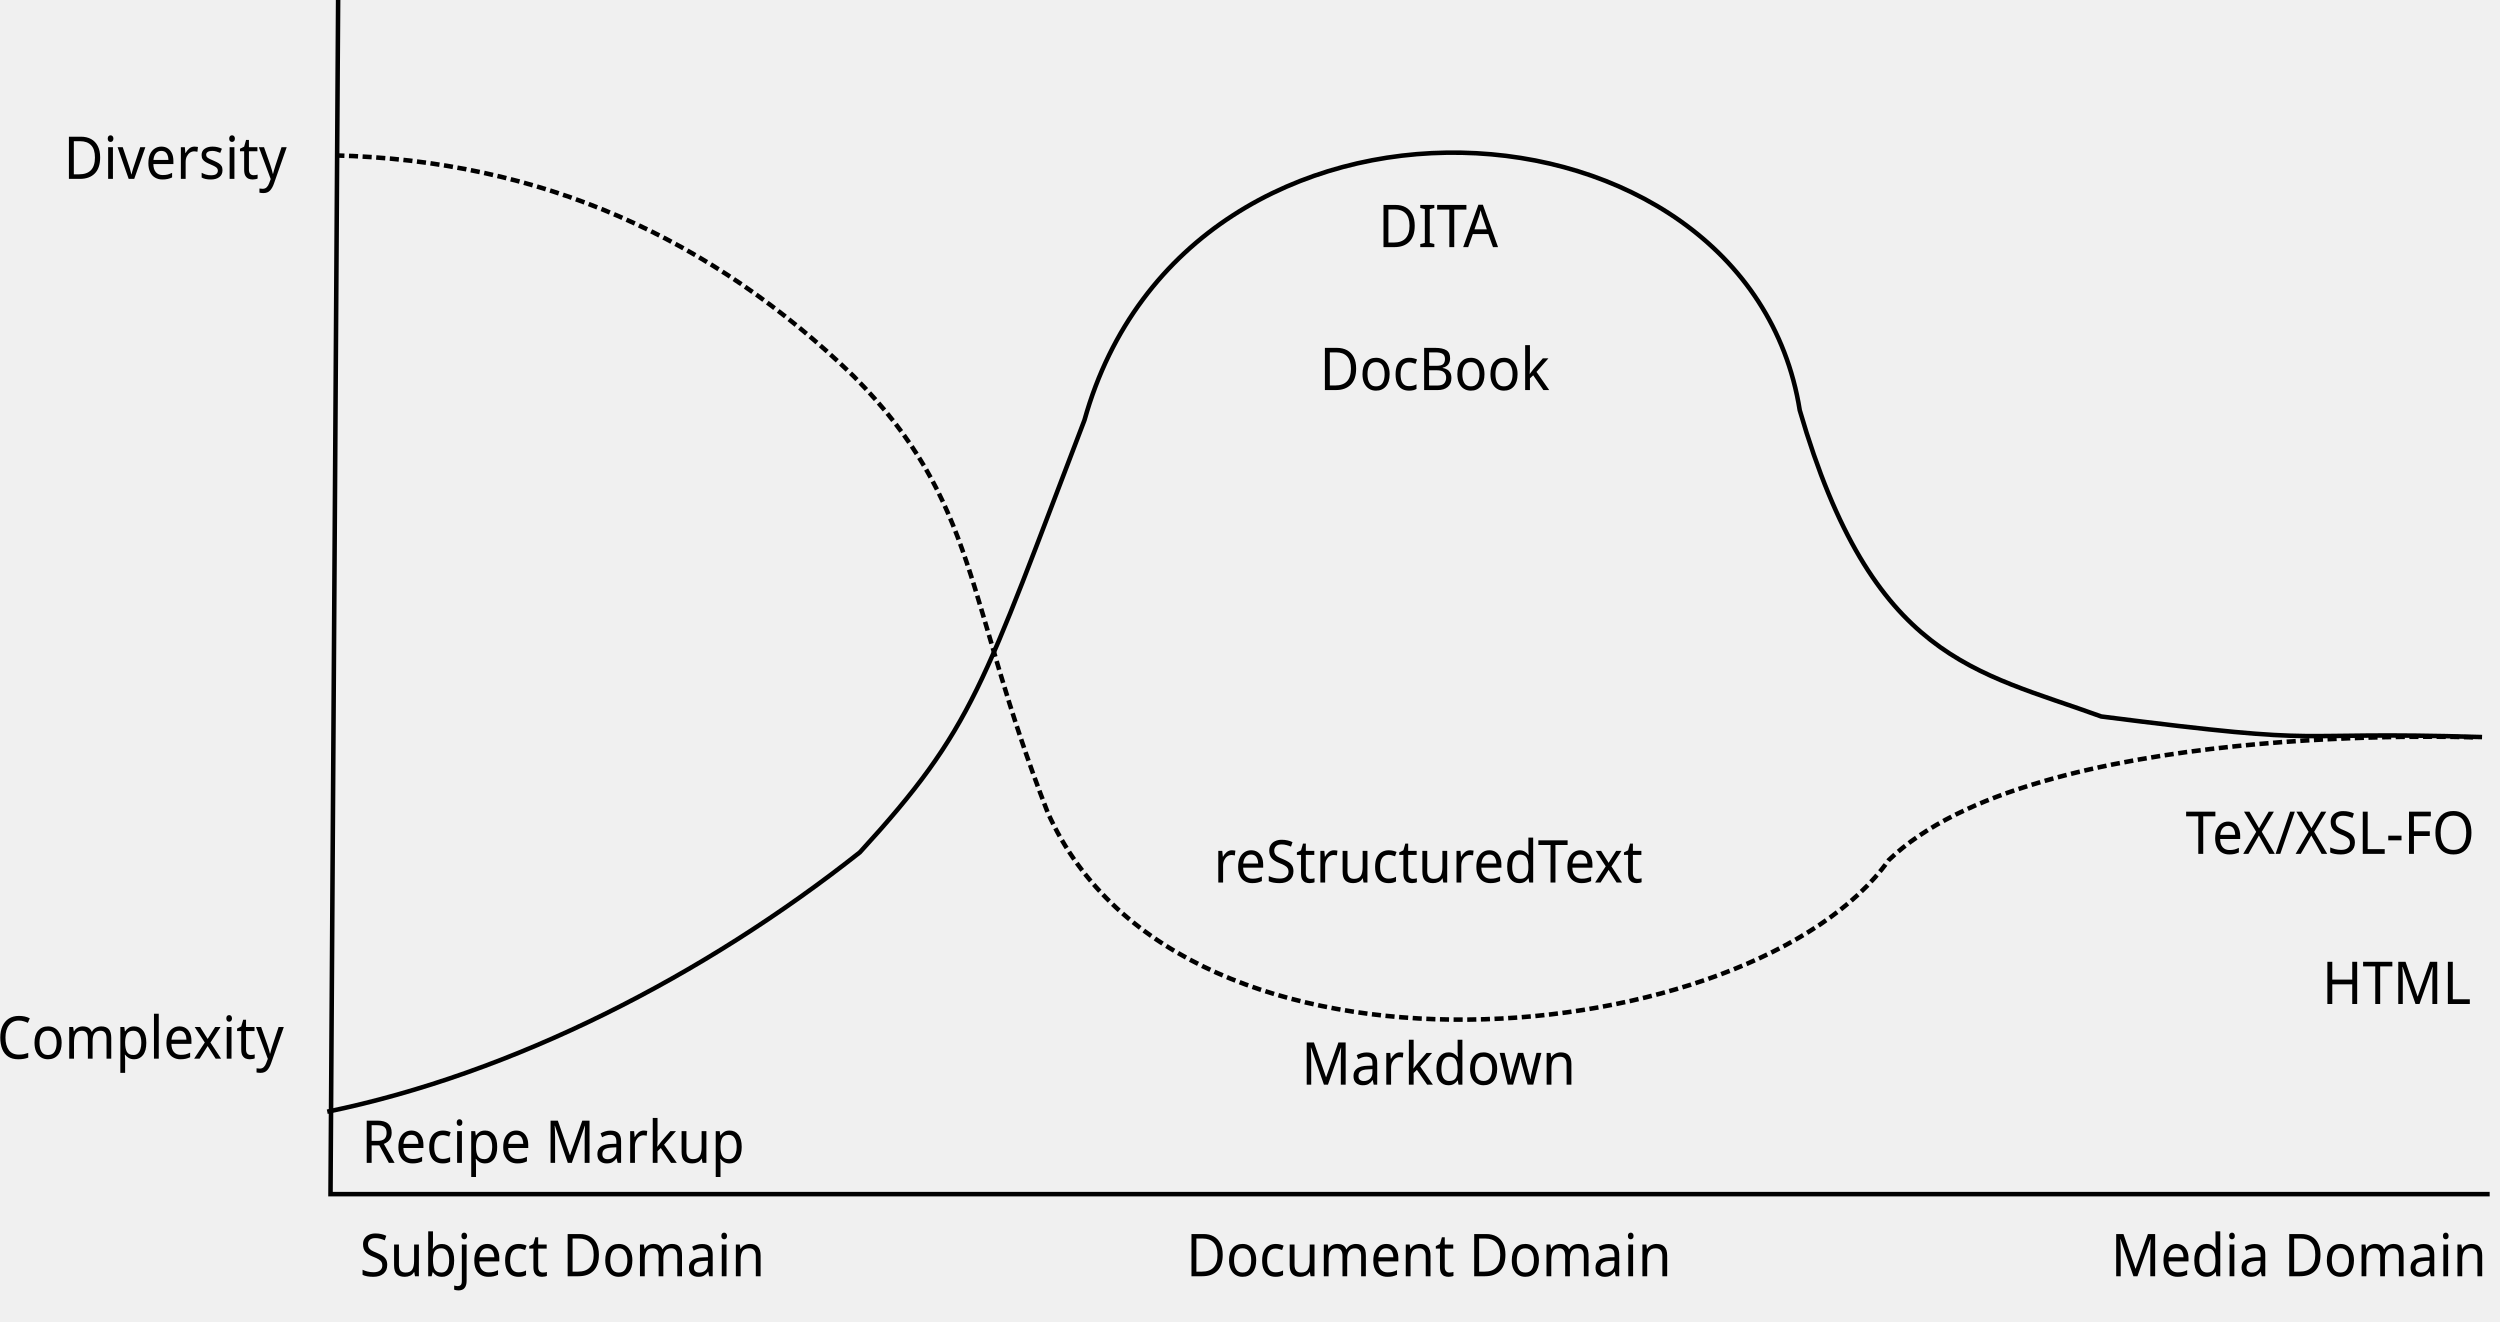
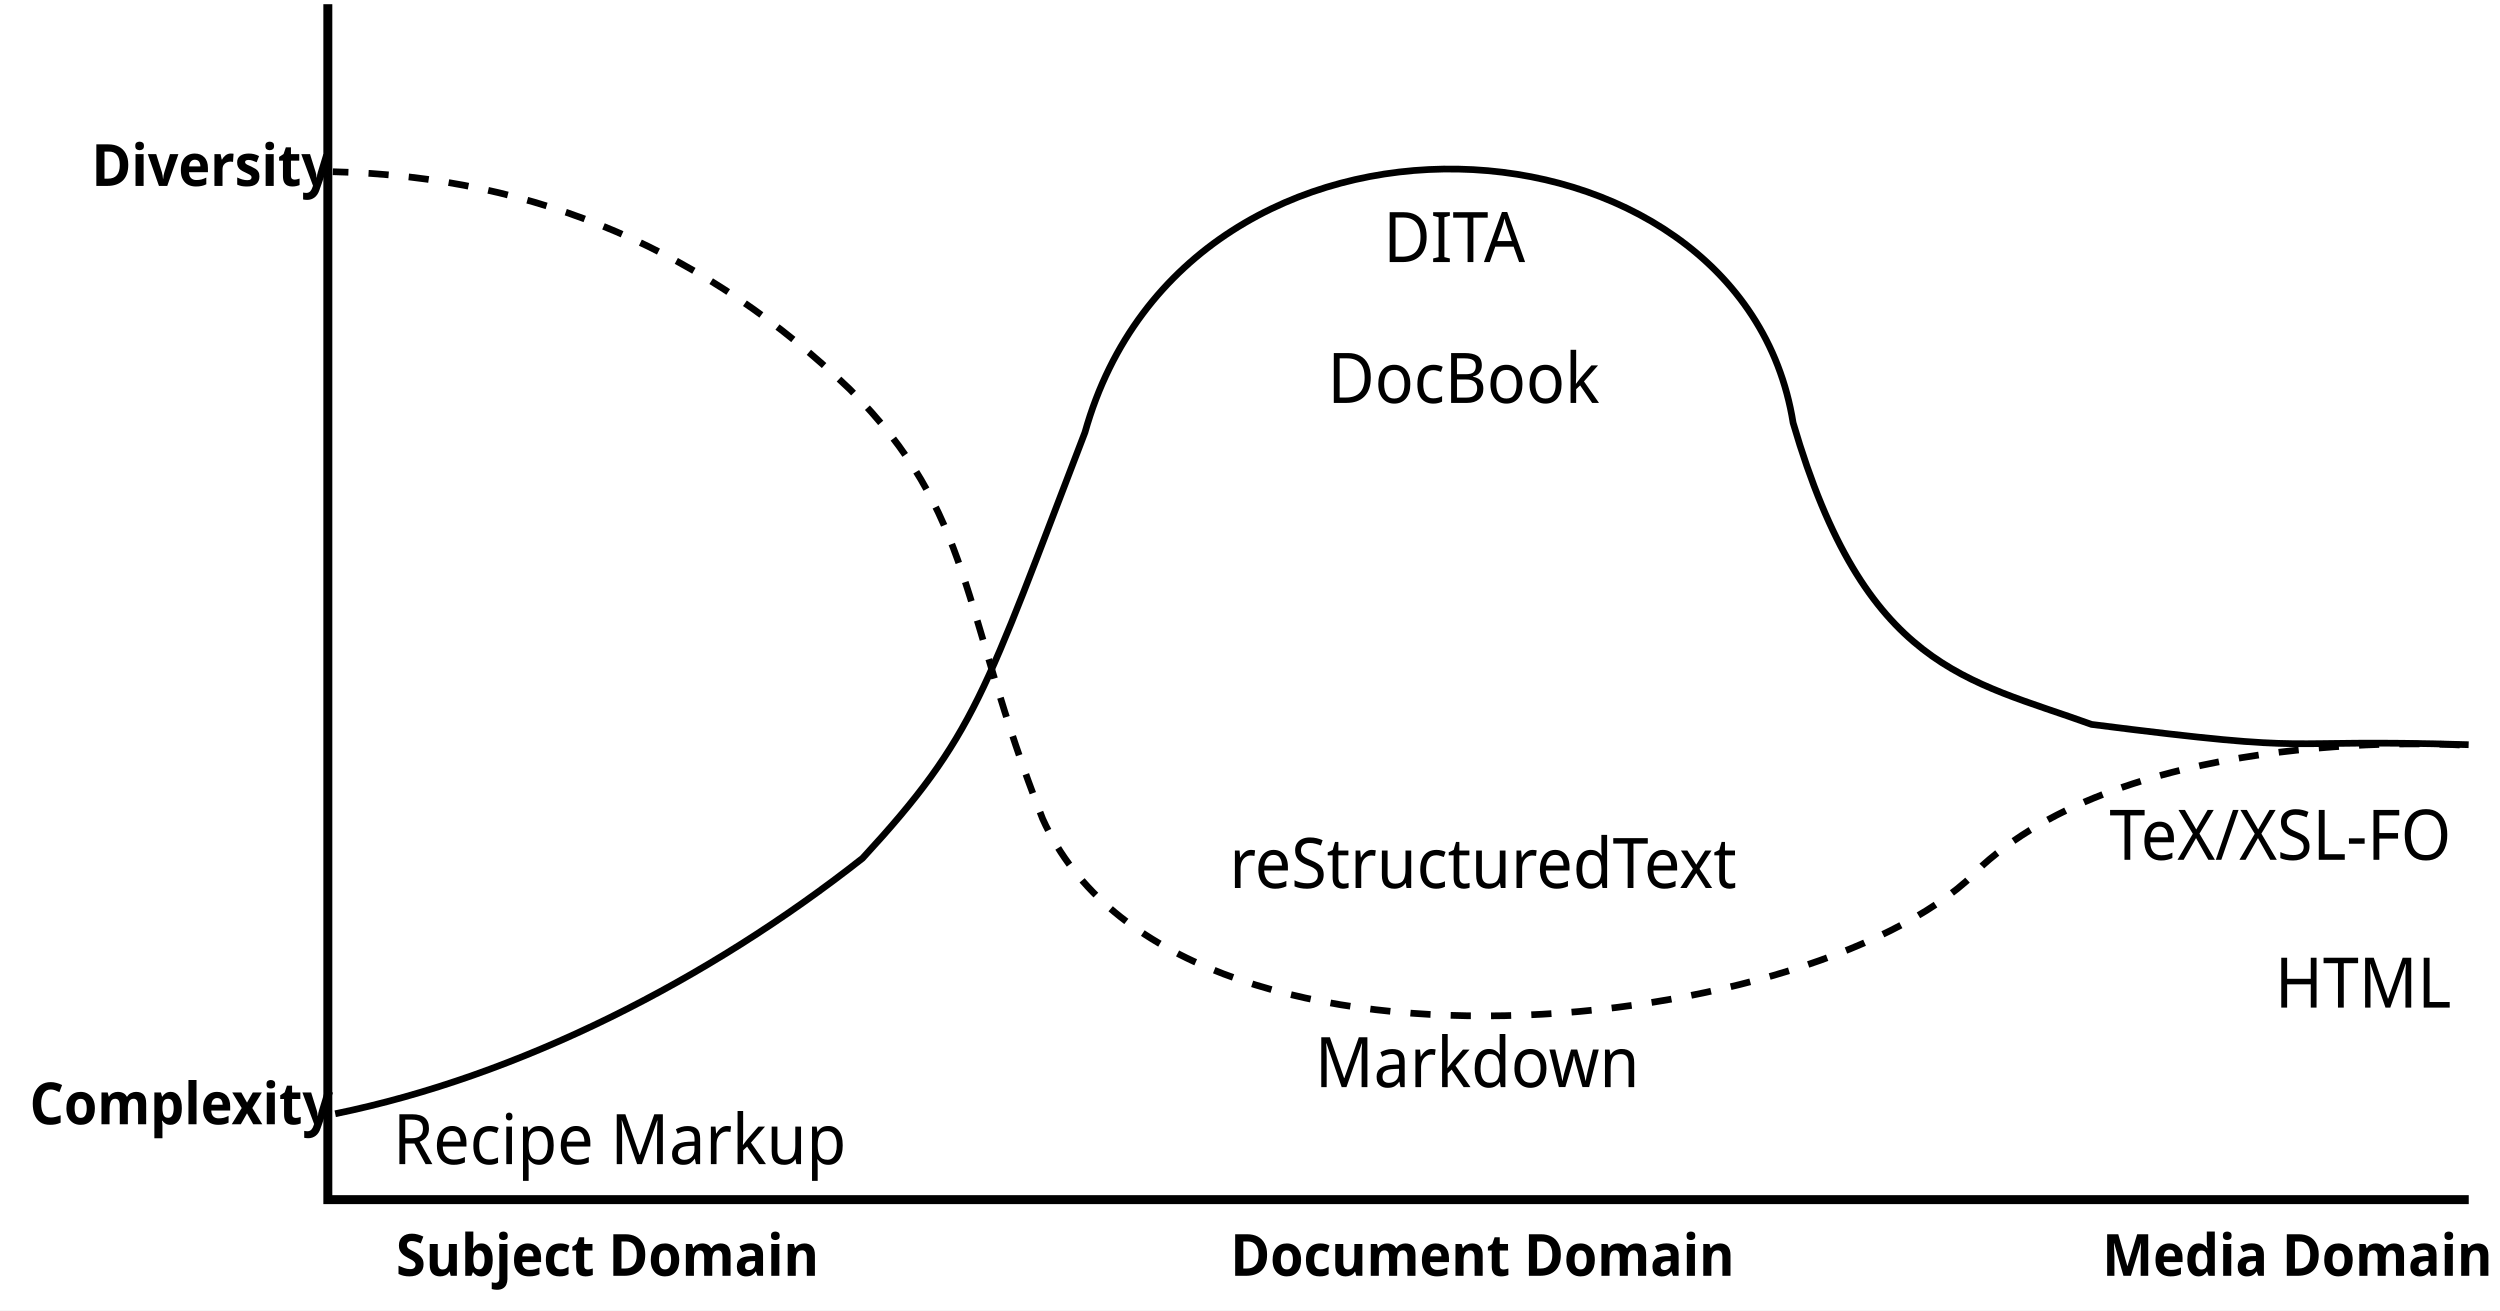
- <svg xmlns="http://www.w3.org/2000/svg" width="155.124mm" height="81.968mm" viewBox="0 0 549.651 290.436" id="svg2" version="1.1">
+ <svg xmlns="http://www.w3.org/2000/svg" width="6.2in" height="3.25in" viewBox="0 0 558 292.5" id="svg2" version="1.1">
  <defs id="defs4" />
-   <g id="layer1" transform="translate(-19.76964,-114.4752)">
-     <path style="fill:none;fill-rule:evenodd;stroke:#000000;stroke-width:1px;stroke-linecap:butt;stroke-linejoin:miter;stroke-opacity:1" d="m 91.72,358.899 c 40.899,-8.411 82.71,-29.821 117.091,-57.025 25.146,-27.419 26.964,-36.486 49.397,-95.055 22.891,-81.807 145.769,-74.198 157.255,-2.143 15.978,55.007 38.695,57.281 66.289,67.324 53.441,6.827 37.863,3.132 83.724,4.526" id="path3336" />
-     <path style="fill:none;fill-rule:evenodd;stroke:#000000;stroke-width:1px;stroke-linecap:butt;stroke-linejoin:miter;stroke-opacity:1" d="m 94.109,114.478 -1.674,262.534 474.716,0" id="path3338" />
-     <path style="fill:none;fill-rule:evenodd;stroke:#000000;stroke-width:1;stroke-linecap:butt;stroke-linejoin:miter;stroke-miterlimit:4;stroke-dasharray:2, 1;stroke-dashoffset:0;stroke-opacity:1" d="m 563.493,276.59 c 0,0 -96.549,-3.776 -128.469,26.989 C 405.521,345.34 279.464,358.831 250.106,293.079 231.775,246.081 235.015,224.984 207.431,197.165 176.342,167.093 138.994,149.707 93.126,148.635" id="path3336-9" />
-     <text xml:space="preserve" style="font-style:normal;font-weight:normal;font-size:18.283px;line-height:125%;font-family:Sans;letter-spacing:0px;word-spacing:0px;fill:#000000;fill-opacity:1;stroke:none;stroke-width:1px;stroke-linecap:butt;stroke-linejoin:miter;stroke-opacity:1" x="19.855" y="333.934" id="text4155" transform="scale(0.9616829,1.039844)">
-       <tspan id="tspan4157" x="19.855" y="333.934" style="font-size:12.5px">Complexity</tspan>
-     </text>
-     <text xml:space="preserve" style="font-style:normal;font-weight:normal;font-size:18.283px;line-height:125%;font-family:Sans;letter-spacing:0px;word-spacing:0px;fill:#000000;fill-opacity:1;stroke:none;stroke-width:1px;stroke-linecap:butt;stroke-linejoin:miter;stroke-opacity:1" x="35.093" y="147.912" id="text4155-9" transform="scale(0.9616829,1.039844)">
-       <tspan id="tspan4157-1" x="35.093" y="147.912" style="font-size:12.5px">Diversity</tspan>
-     </text>
-     <text xml:space="preserve" style="font-style:normal;font-weight:normal;font-size:18.283px;line-height:125%;font-family:Sans;letter-spacing:0px;word-spacing:0px;fill:#000000;fill-opacity:1;stroke:none;stroke-width:1px;stroke-linecap:butt;stroke-linejoin:miter;stroke-opacity:1" x="335.632" y="162.337" id="text4155-8" transform="scale(0.9616829,1.039844)">
-       <tspan id="tspan4157-5" x="335.632" y="162.337" style="font-size:12.5px">DITA</tspan>
-     </text>
-     <text xml:space="preserve" style="font-style:normal;font-weight:normal;font-size:18.283px;line-height:125%;font-family:Sans;letter-spacing:0px;word-spacing:0px;fill:#000000;fill-opacity:1;stroke:none;stroke-width:1px;stroke-linecap:butt;stroke-linejoin:miter;stroke-opacity:1" x="322.24" y="192.561" id="text4155-7" transform="scale(0.9616829,1.039844)">
-       <tspan id="tspan4157-12" x="322.24" y="192.561" style="font-size:12.5px">DocBook</tspan>
-     </text>
-     <text xml:space="preserve" style="font-style:normal;font-weight:normal;font-size:18.283px;line-height:125%;font-family:Sans;letter-spacing:0px;word-spacing:0px;fill:#000000;fill-opacity:1;stroke:none;stroke-width:1px;stroke-linecap:butt;stroke-linejoin:miter;stroke-opacity:1" x="318.078" y="339.424" id="text4155-1" transform="scale(0.9616829,1.039844)">
-       <tspan id="tspan4157-6" x="318.078" y="339.424" style="font-size:12.5px">Markdown</tspan>
-     </text>
-     <text xml:space="preserve" style="font-style:normal;font-weight:normal;font-size:18.283px;line-height:125%;font-family:Sans;letter-spacing:0px;word-spacing:0px;fill:#000000;fill-opacity:1;stroke:none;stroke-width:1px;stroke-linecap:butt;stroke-linejoin:miter;stroke-opacity:1" x="298.025" y="296.69" id="text4155-19" transform="scale(0.9616829,1.039844)">
-       <tspan id="tspan4157-3" x="298.025" y="296.69" style="font-size:12.5px">reStructuredText</tspan>
-     </text>
-     <text xml:space="preserve" style="font-style:normal;font-weight:normal;font-size:18.283px;line-height:125%;font-family:Sans;letter-spacing:0px;word-spacing:0px;fill:#000000;fill-opacity:1;stroke:none;stroke-width:1px;stroke-linecap:butt;stroke-linejoin:miter;stroke-opacity:1" x="103.175" y="355.954" id="text4155-1-4" transform="scale(0.9616829,1.039844)">
-       <tspan id="tspan4157-6-3" x="103.175" y="355.954" style="font-size:12.5px">Recipe Markup</tspan>
-     </text>
-     <text xml:space="preserve" style="font-style:normal;font-weight:normal;font-size:18.283px;line-height:125%;font-family:Sans;letter-spacing:0px;word-spacing:0px;fill:#000000;fill-opacity:1;stroke:none;stroke-width:1px;stroke-linecap:butt;stroke-linejoin:miter;stroke-opacity:1" x="102.804" y="379.927" id="text4155-1-3" transform="scale(0.9616829,1.039844)">
-       <tspan id="tspan4157-6-4" x="102.804" y="379.927" style="font-size:12.5px">Subject Domain</tspan>
-     </text>
-     <text xml:space="preserve" style="font-style:normal;font-weight:normal;font-size:18.283px;line-height:125%;font-family:Sans;letter-spacing:0px;word-spacing:0px;fill:#000000;fill-opacity:1;stroke:none;stroke-width:1px;stroke-linecap:butt;stroke-linejoin:miter;stroke-opacity:1" x="291.735" y="379.927" id="text4155-1-2" transform="scale(0.9616829,1.039844)">
-       <tspan id="tspan4157-6-6" x="291.735" y="379.927" style="font-size:12.5px">Document Domain</tspan>
-     </text>
-     <text xml:space="preserve" style="font-style:normal;font-weight:normal;font-size:18.283px;line-height:125%;font-family:Sans;letter-spacing:0px;word-spacing:0px;fill:#000000;fill-opacity:1;stroke:none;stroke-width:1px;stroke-linecap:butt;stroke-linejoin:miter;stroke-opacity:1" x="503.143" y="379.927" id="text4155-1-31" transform="scale(0.9616829,1.039844)">
-       <tspan id="tspan4157-6-9" x="503.143" y="379.927" style="font-size:12.5px">Media Domain</tspan>
-     </text>
-     <text xml:space="preserve" style="font-style:normal;font-weight:normal;font-size:18.283px;line-height:125%;font-family:Sans;letter-spacing:0px;word-spacing:0px;fill:#000000;fill-opacity:1;stroke:none;stroke-width:1px;stroke-linecap:butt;stroke-linejoin:miter;stroke-opacity:1" x="551.422" y="322.364" id="text4155-1-5" transform="scale(0.9616829,1.039844)">
-       <tspan id="tspan4157-6-1" x="551.422" y="322.364" style="font-size:12.5px">HTML</tspan>
-     </text>
-     <text xml:space="preserve" style="font-style:normal;font-weight:normal;font-size:18.283px;line-height:125%;font-family:Sans;letter-spacing:0px;word-spacing:0px;fill:#000000;fill-opacity:1;stroke:none;stroke-width:1px;stroke-linecap:butt;stroke-linejoin:miter;stroke-opacity:1" x="520.227" y="290.628" id="text4155-1-51" transform="scale(0.9616829,1.039844)">
-       <tspan id="tspan4157-6-43" x="520.227" y="290.628" style="font-size:12.5px">TeX/XSL-FO</tspan>
-     </text>
+   <g id="layer1" transform="translate(-19.76964,-112.4116)">
+     <rect style="opacity:1;fill:#ffffff;fill-opacity:1;fill-rule:nonzero;stroke:none;stroke-width:1;stroke-linecap:round;stroke-linejoin:miter;stroke-miterlimit:4;stroke-dasharray:4, 4;stroke-dashoffset:0;stroke-opacity:1" id="rect4211" width="558" height="292.5" x="19.77" y="112.412" />
+     <g id="g4182" transform="translate(5.294796,2.10552)">
+       <path id="path3336" d="m 89.295,358.898 c 41.108,-8.411 83.133,-29.821 117.691,-57.025 25.275,-27.419 27.102,-36.485 49.65,-95.055 23.008,-81.807 146.516,-74.198 158.06,-2.143 16.06,55.007 38.893,57.281 66.628,67.323 53.715,6.827 38.056,3.132 84.153,4.526" style="fill:none;fill-rule:evenodd;stroke:#000000;stroke-width:1.5;stroke-linecap:butt;stroke-linejoin:miter;stroke-miterlimit:4;stroke-dasharray:none;stroke-opacity:1" />
+       <path id="path3336-9" d="m 563.493,276.59 c 0,0 -71.495,-4.746 -106.649,26.989 -34.184,37.395 -180.017,55.251 -209.647,-10.5 -18.502,-46.998 -15.232,-68.095 -43.071,-95.913 -31.378,-30.072 -69.073,-47.458 -115.366,-48.53" style="fill:none;fill-rule:evenodd;stroke:#000000;stroke-width:1.5;stroke-linecap:butt;stroke-linejoin:miter;stroke-miterlimit:4;stroke-dasharray:4.5,4.5;stroke-dashoffset:0;stroke-opacity:1" />
+       <text transform="scale(0.9616829,1.039844)" id="text4155" y="347.398" x="21.935" style="font-style:normal;font-variant:normal;font-weight:normal;font-stretch:normal;font-size:15px;line-height:125%;font-family:'Gill Sans';-inkscape-font-specification:'Gill Sans, Normal';text-align:start;letter-spacing:0px;word-spacing:0px;writing-mode:lr-tb;text-anchor:start;fill:#000000;fill-opacity:1;stroke:none;stroke-width:1px;stroke-linecap:butt;stroke-linejoin:miter;stroke-opacity:1" xml:space="preserve">
+         <tspan style="font-style:normal;font-variant:normal;font-weight:600;font-stretch:normal;font-size:12.5px;line-height:125%;font-family:'Gill Sans';-inkscape-font-specification:'Gill Sans Semi-Bold';text-align:start;writing-mode:lr-tb;text-anchor:start" y="347.398" x="21.935" id="tspan4157">Complexity</tspan>
+       </text>
+       <text transform="scale(0.9616829,1.039844)" id="text4155-9" y="145.989" x="36.291" style="font-style:normal;font-variant:normal;font-weight:normal;font-stretch:normal;font-size:15px;line-height:125%;font-family:'Gill Sans';-inkscape-font-specification:'Gill Sans, Normal';text-align:start;letter-spacing:0px;word-spacing:0px;writing-mode:lr-tb;text-anchor:start;fill:#000000;fill-opacity:1;stroke:none;stroke-width:1px;stroke-linecap:butt;stroke-linejoin:miter;stroke-opacity:1" xml:space="preserve">
+         <tspan style="font-style:normal;font-variant:normal;font-weight:600;font-stretch:normal;font-size:12.5px;line-height:125%;font-family:'Gill Sans';-inkscape-font-specification:'Gill Sans Semi-Bold';text-align:start;writing-mode:lr-tb;text-anchor:start" y="145.989" x="36.291" id="tspan4157-1">Diversity</tspan>
+       </text>
+       <text transform="scale(0.9616829,1.039844)" id="text4155-1-4" y="355.954" x="106.294" style="font-style:normal;font-variant:normal;font-weight:normal;font-stretch:normal;font-size:15px;line-height:125%;font-family:'Gill Sans';-inkscape-font-specification:'Gill Sans, Normal';text-align:start;letter-spacing:0px;word-spacing:0px;writing-mode:lr-tb;text-anchor:start;fill:#000000;fill-opacity:1;stroke:none;stroke-width:1px;stroke-linecap:butt;stroke-linejoin:miter;stroke-opacity:1" xml:space="preserve">
+         <tspan style="font-style:normal;font-variant:normal;font-weight:normal;font-stretch:normal;font-size:15px;line-height:125%;font-family:'Gill Sans';-inkscape-font-specification:'Gill Sans, Normal';text-align:start;writing-mode:lr-tb;text-anchor:start" y="355.954" x="106.294" id="tspan4157-6-3">Recipe Markup</tspan>
+       </text>
+       <text transform="scale(0.9616829,1.039844)" id="text4155-1-3" y="379.927" x="106.966" style="font-style:normal;font-variant:normal;font-weight:normal;font-stretch:normal;font-size:15px;line-height:125%;font-family:'Gill Sans';-inkscape-font-specification:'Gill Sans, Normal';text-align:start;letter-spacing:0px;word-spacing:0px;writing-mode:lr-tb;text-anchor:start;fill:#000000;fill-opacity:1;stroke:none;stroke-width:1px;stroke-linecap:butt;stroke-linejoin:miter;stroke-opacity:1" xml:space="preserve">
+         <tspan style="font-style:normal;font-variant:normal;font-weight:600;font-stretch:normal;font-size:12.5px;line-height:125%;font-family:'Gill Sans';-inkscape-font-specification:'Gill Sans Semi-Bold';text-align:start;writing-mode:lr-tb;text-anchor:start" y="379.927" x="106.966" id="tspan4157-6-4">Subject Domain</tspan>
+       </text>
+       <text transform="scale(0.9616829,1.039844)" id="text4155-8" y="162.337" x="336.134" style="font-style:normal;font-variant:normal;font-weight:normal;font-stretch:normal;font-size:15px;line-height:125%;font-family:'Gill Sans';-inkscape-font-specification:'Gill Sans, Normal';text-align:start;letter-spacing:0px;word-spacing:0px;writing-mode:lr-tb;text-anchor:start;fill:#000000;fill-opacity:1;stroke:none;stroke-width:1px;stroke-linecap:butt;stroke-linejoin:miter;stroke-opacity:1" xml:space="preserve">
+         <tspan style="font-style:normal;font-variant:normal;font-weight:normal;font-stretch:normal;font-size:15px;line-height:125%;font-family:'Gill Sans';-inkscape-font-specification:'Gill Sans, Normal';text-align:start;writing-mode:lr-tb;text-anchor:start" y="162.337" x="336.134" id="tspan4157-5">DITA</tspan>
+       </text>
+       <text transform="scale(0.9616829,1.039844)" id="text4155-7" y="192.561" x="323.163" style="font-style:normal;font-variant:normal;font-weight:normal;font-stretch:normal;font-size:15px;line-height:125%;font-family:'Gill Sans';-inkscape-font-specification:'Gill Sans, Normal';text-align:start;letter-spacing:0px;word-spacing:0px;writing-mode:lr-tb;text-anchor:start;fill:#000000;fill-opacity:1;stroke:none;stroke-width:1px;stroke-linecap:butt;stroke-linejoin:miter;stroke-opacity:1" xml:space="preserve">
+         <tspan style="font-style:normal;font-variant:normal;font-weight:normal;font-stretch:normal;font-size:15px;line-height:125%;font-family:'Gill Sans';-inkscape-font-specification:'Gill Sans, Normal';text-align:start;writing-mode:lr-tb;text-anchor:start" y="192.561" x="323.163" id="tspan4157-12">DocBook</tspan>
+       </text>
+       <text transform="scale(0.9616829,1.039844)" id="text4155-1" y="339.424" x="320.259" style="font-style:normal;font-variant:normal;font-weight:normal;font-stretch:normal;font-size:15px;line-height:125%;font-family:'Gill Sans';-inkscape-font-specification:'Gill Sans, Normal';text-align:start;letter-spacing:0px;word-spacing:0px;writing-mode:lr-tb;text-anchor:start;fill:#000000;fill-opacity:1;stroke:none;stroke-width:1px;stroke-linecap:butt;stroke-linejoin:miter;stroke-opacity:1" xml:space="preserve">
+         <tspan style="font-style:normal;font-variant:normal;font-weight:normal;font-stretch:normal;font-size:15px;line-height:125%;font-family:'Gill Sans';-inkscape-font-specification:'Gill Sans, Normal';text-align:start;writing-mode:lr-tb;text-anchor:start" y="339.424" x="320.259" id="tspan4157-6">Markdown</tspan>
+       </text>
+       <text transform="scale(0.9616829,1.039844)" id="text4155-19" y="296.69" x="300.381" style="font-style:normal;font-variant:normal;font-weight:normal;font-stretch:normal;font-size:15px;line-height:125%;font-family:'Gill Sans';-inkscape-font-specification:'Gill Sans, Normal';text-align:start;letter-spacing:0px;word-spacing:0px;writing-mode:lr-tb;text-anchor:start;fill:#000000;fill-opacity:1;stroke:none;stroke-width:1px;stroke-linecap:butt;stroke-linejoin:miter;stroke-opacity:1" xml:space="preserve">
+         <tspan style="font-style:normal;font-variant:normal;font-weight:normal;font-stretch:normal;font-size:15px;line-height:125%;font-family:'Gill Sans';-inkscape-font-specification:'Gill Sans, Normal';text-align:start;writing-mode:lr-tb;text-anchor:start" y="296.69" x="300.381" id="tspan4157-3">reStructuredText</tspan>
+       </text>
+       <text transform="scale(0.9616829,1.039844)" id="text4155-1-2" y="379.927" x="300.6" style="font-style:normal;font-variant:normal;font-weight:normal;font-stretch:normal;font-size:15px;line-height:125%;font-family:'Gill Sans';-inkscape-font-specification:'Gill Sans, Normal';text-align:start;letter-spacing:0px;word-spacing:0px;writing-mode:lr-tb;text-anchor:start;fill:#000000;fill-opacity:1;stroke:none;stroke-width:1px;stroke-linecap:butt;stroke-linejoin:miter;stroke-opacity:1" xml:space="preserve">
+         <tspan style="font-style:normal;font-variant:normal;font-weight:600;font-stretch:normal;font-size:12.5px;line-height:125%;font-family:'Gill Sans';-inkscape-font-specification:'Gill Sans Semi-Bold';text-align:start;writing-mode:lr-tb;text-anchor:start" y="379.927" x="300.6" id="tspan4157-6-6">Document Domain</tspan>
+       </text>
+       <text transform="scale(0.9616829,1.039844)" id="text4155-1-31" y="379.927" x="502.98" style="font-style:normal;font-variant:normal;font-weight:normal;font-stretch:normal;font-size:15px;line-height:125%;font-family:'Gill Sans';-inkscape-font-specification:'Gill Sans, Normal';text-align:start;letter-spacing:0px;word-spacing:0px;writing-mode:lr-tb;text-anchor:start;fill:#000000;fill-opacity:1;stroke:none;stroke-width:1px;stroke-linecap:butt;stroke-linejoin:miter;stroke-opacity:1" xml:space="preserve">
+         <tspan style="font-style:normal;font-variant:normal;font-weight:600;font-stretch:normal;font-size:12.5px;line-height:125%;font-family:'Gill Sans';-inkscape-font-specification:'Gill Sans Semi-Bold';text-align:start;writing-mode:lr-tb;text-anchor:start" y="379.927" x="502.98" id="tspan4157-6-9">Media Domain</tspan>
+       </text>
+       <text transform="scale(0.9616829,1.039844)" id="text4155-1-5" y="322.364" x="543.066" style="font-style:normal;font-variant:normal;font-weight:normal;font-stretch:normal;font-size:15px;line-height:125%;font-family:'Gill Sans';-inkscape-font-specification:'Gill Sans, Normal';text-align:start;letter-spacing:0px;word-spacing:0px;writing-mode:lr-tb;text-anchor:start;fill:#000000;fill-opacity:1;stroke:none;stroke-width:1px;stroke-linecap:butt;stroke-linejoin:miter;stroke-opacity:1" xml:space="preserve">
+         <tspan style="font-style:normal;font-variant:normal;font-weight:normal;font-stretch:normal;font-size:15px;line-height:125%;font-family:'Gill Sans';-inkscape-font-specification:'Gill Sans, Normal';text-align:start;writing-mode:lr-tb;text-anchor:start" y="322.364" x="543.066" id="tspan4157-6-1">HTML</tspan>
+       </text>
+       <text transform="scale(0.9616829,1.039844)" id="text4155-1-51" y="290.628" x="504.629" style="font-style:normal;font-variant:normal;font-weight:normal;font-stretch:normal;font-size:15px;line-height:125%;font-family:'Gill Sans';-inkscape-font-specification:'Gill Sans, Normal';text-align:start;letter-spacing:0px;word-spacing:0px;writing-mode:lr-tb;text-anchor:start;fill:#000000;fill-opacity:1;stroke:none;stroke-width:1px;stroke-linecap:butt;stroke-linejoin:miter;stroke-opacity:1" xml:space="preserve">
+         <tspan style="font-style:normal;font-variant:normal;font-weight:normal;font-stretch:normal;font-size:15px;line-height:125%;font-family:'Gill Sans';-inkscape-font-specification:'Gill Sans, Normal';text-align:start;writing-mode:lr-tb;text-anchor:start" y="290.628" x="504.629" id="tspan4157-6-43">TeX/XSL-FO</tspan>
+       </text>
+       <path style="fill:none;fill-rule:evenodd;stroke:#000000;stroke-width:2;stroke-linecap:butt;stroke-linejoin:miter;stroke-miterlimit:4;stroke-dasharray:none;stroke-opacity:1" d="m 87.647,111.244 0,266.821 477.852,0" id="path4213" />
+     </g>
  </g>
</svg>
